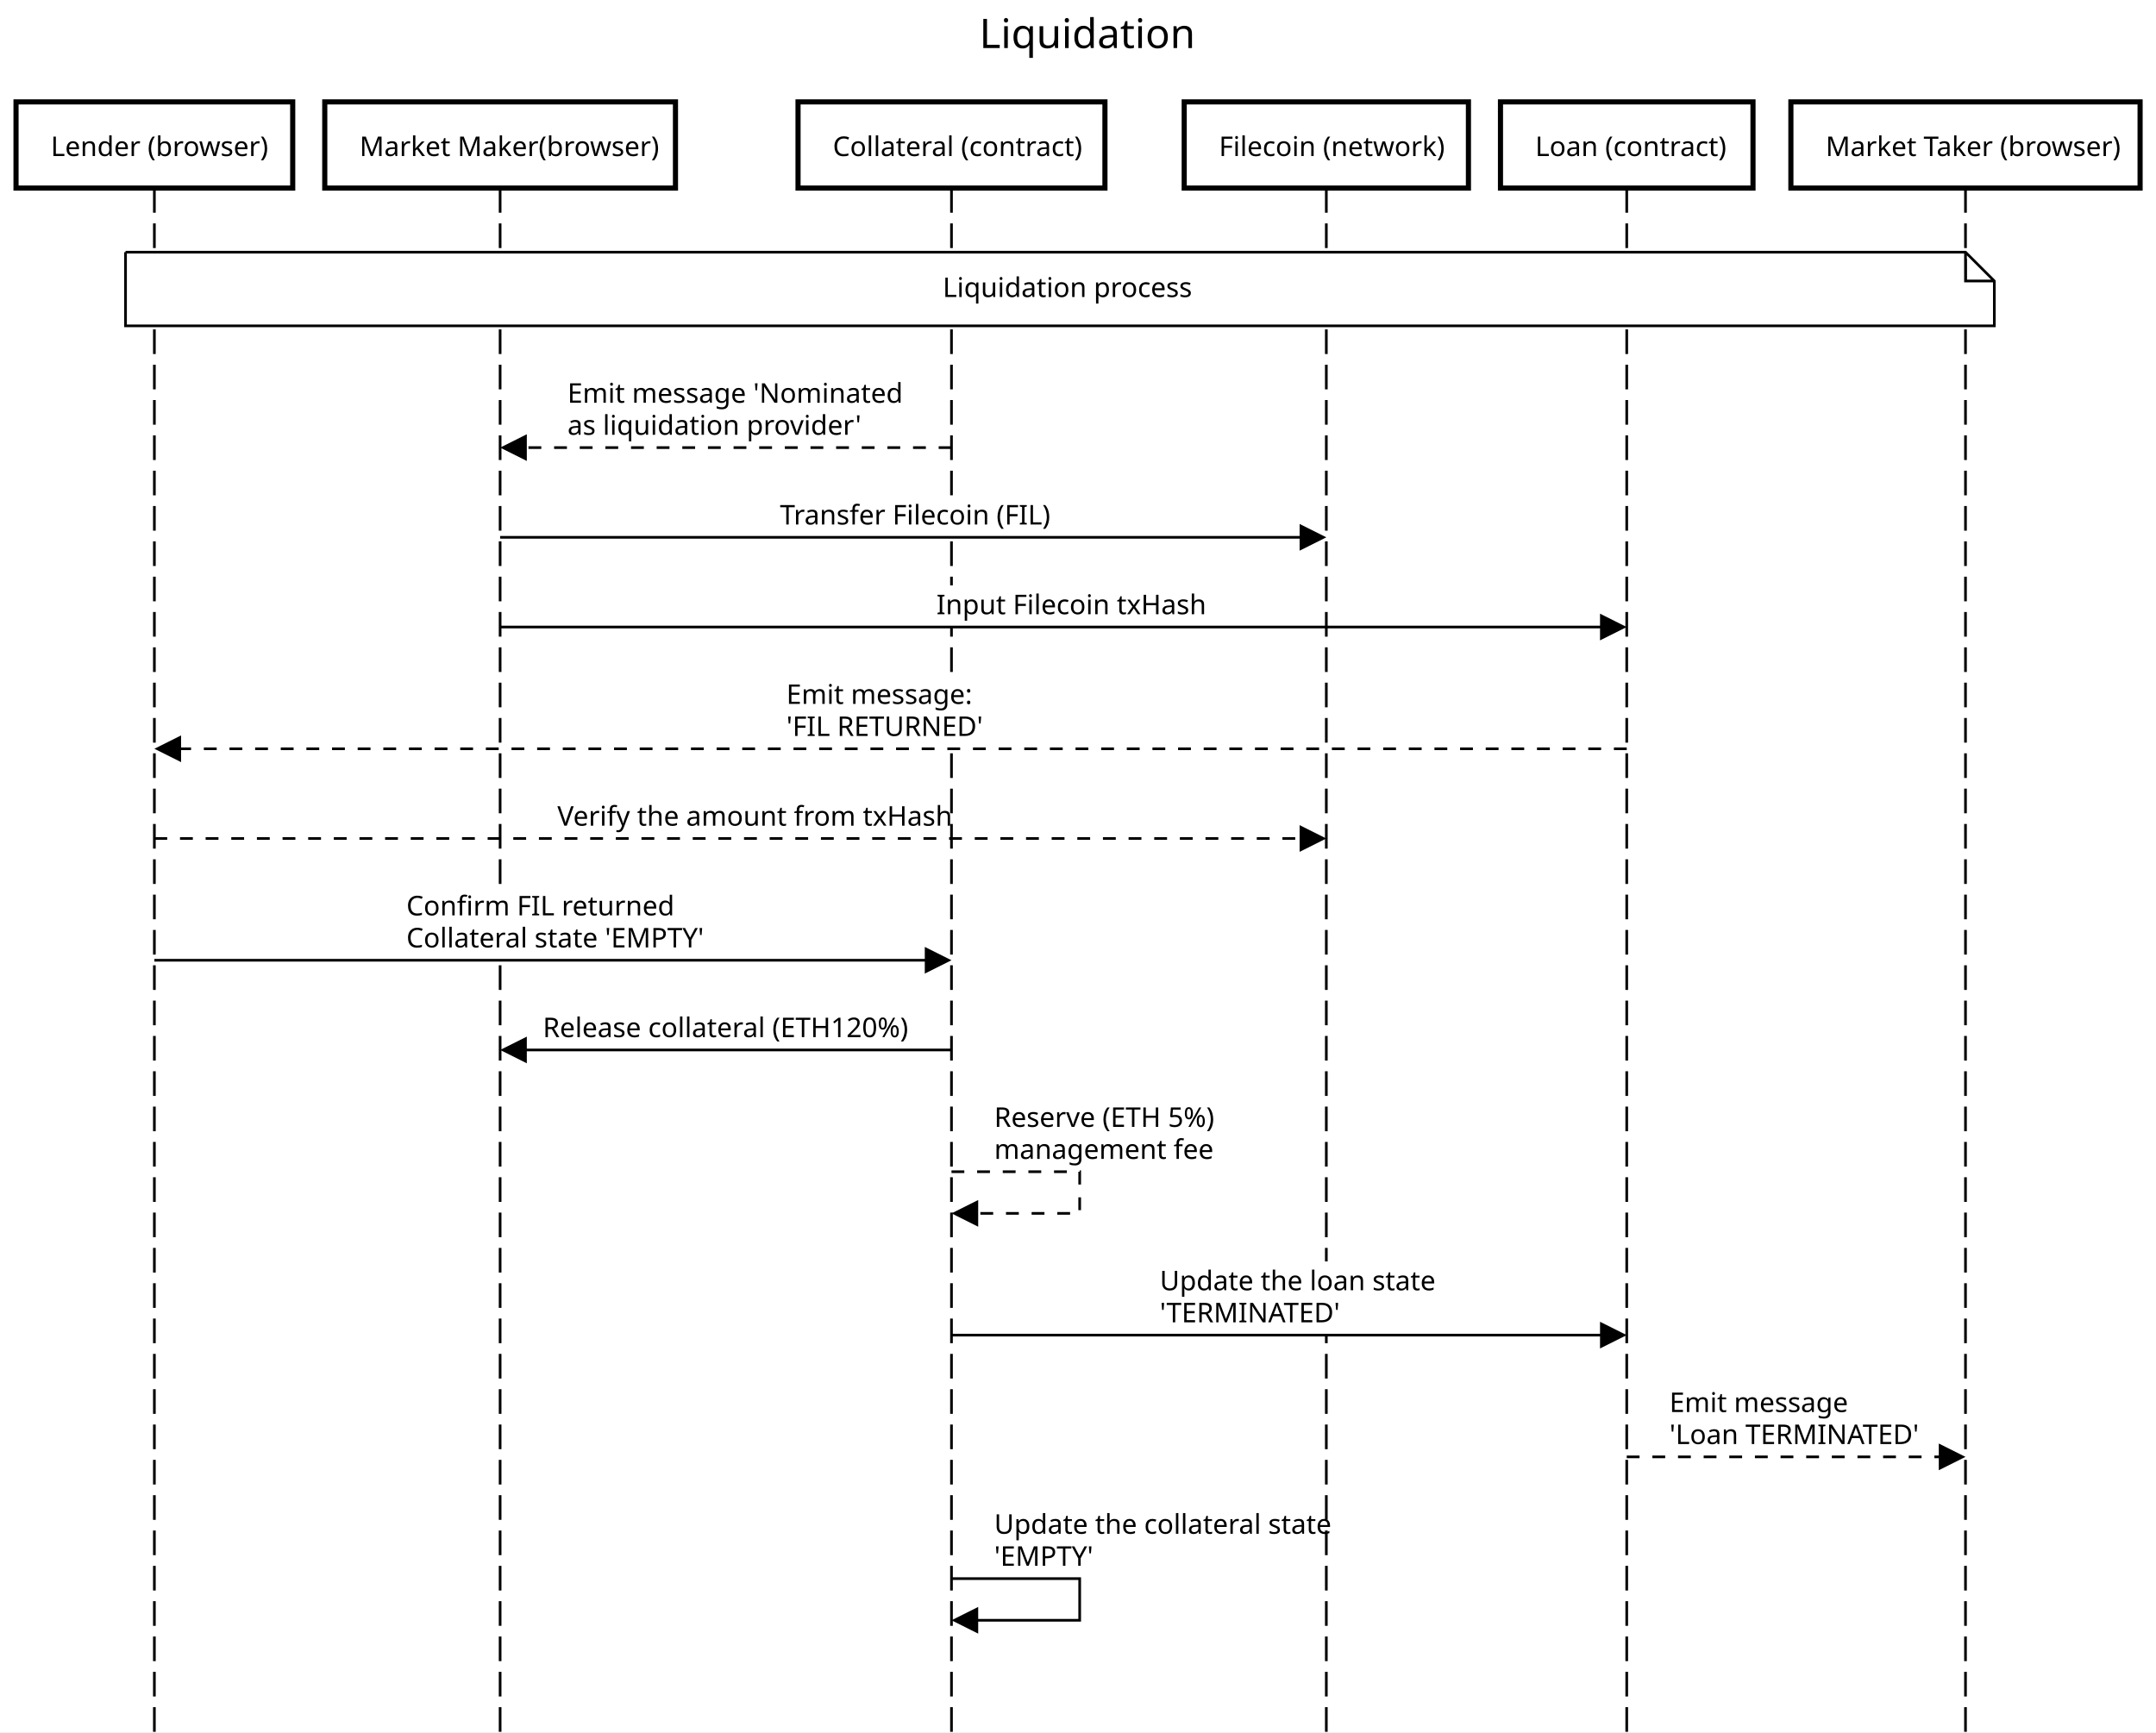
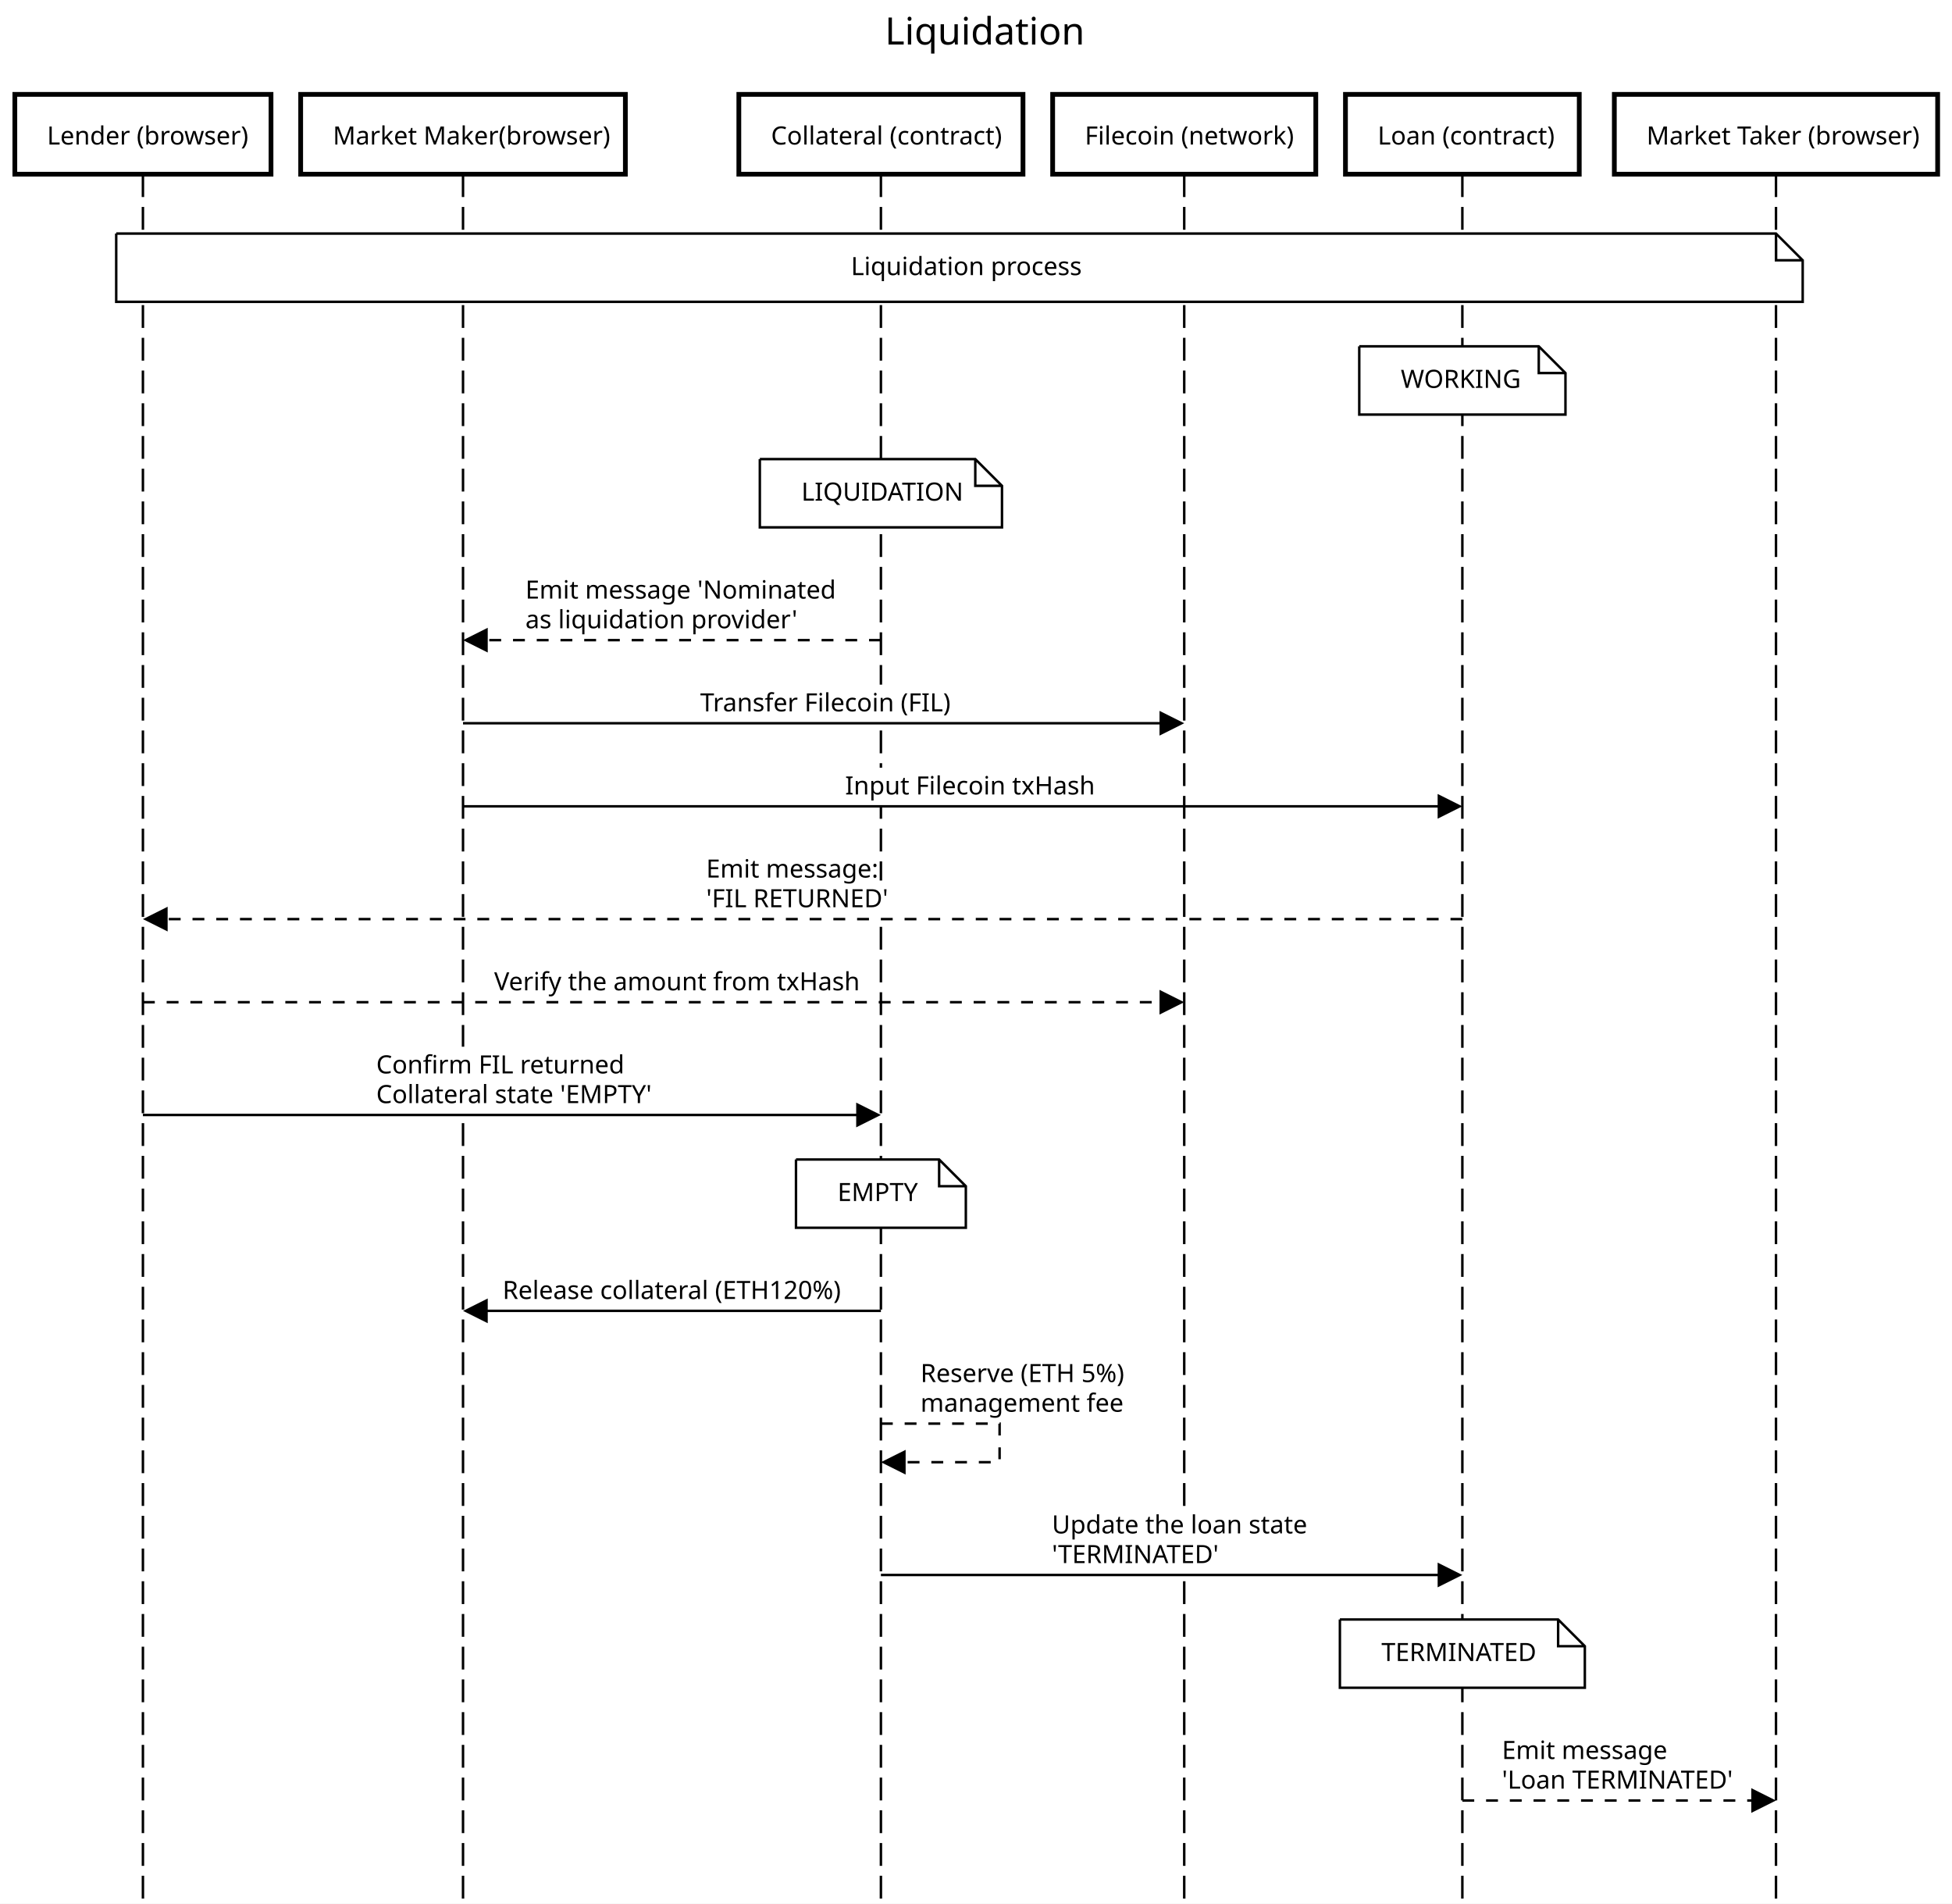
- <svg xmlns="http://www.w3.org/2000/svg" version="1.1" width="1268" height="1019">
+ <svg xmlns="http://www.w3.org/2000/svg" version="1.1" width="1240" height="1209">
  <defs />
  <g>
    <g />
    <g />
    <g />
    <g />
    <g />
    <g />
    <g />
    <g />
    <g />
    <g />
    <g />
    <g />
    <g />
    <g />
    <g />
    <g />
    <g />
    <g />
    <g />
    <g />
    <g />
    <g />
    <g />
    <g />
    <g />
-     <g>
-       <rect fill="white" stroke="none" x="0" y="0" width="1268" height="1019" />
-     </g>
-     <g>
-       <text fill="black" stroke="none" font-family="sans-serif" font-size="18pt" font-style="normal" font-weight="normal" text-decoration="normal" x="575.986" y="28.272" text-anchor="start" dominant-baseline="alphabetic" xml:space="preserve">Liquidation</text>
-     </g>
-     <g />
-     <g>
-       <path fill="none" stroke="black" paint-order="fill stroke markers" d=" M 90.789 110.64 L 90.789 1019.128" stroke-miterlimit="10" stroke-width="1.571" stroke-dasharray="14.499,6.283" />
-       <path fill="none" stroke="black" paint-order="fill stroke markers" d=" M 294.132 110.64 L 294.132 1019.128" stroke-miterlimit="10" stroke-width="1.571" stroke-dasharray="14.499,6.283" />
-       <path fill="none" stroke="black" paint-order="fill stroke markers" d=" M 559.597 110.64 L 559.597 1019.128" stroke-miterlimit="10" stroke-width="1.571" stroke-dasharray="14.499,6.283" />
-       <path fill="none" stroke="black" paint-order="fill stroke markers" d=" M 780.043 110.64 L 780.043 1019.128" stroke-miterlimit="10" stroke-width="1.571" stroke-dasharray="14.499,6.283" />
-       <path fill="none" stroke="black" paint-order="fill stroke markers" d=" M 956.725 110.64 L 956.725 1019.128" stroke-miterlimit="10" stroke-width="1.571" stroke-dasharray="14.499,6.283" />
-       <path fill="none" stroke="black" paint-order="fill stroke markers" d=" M 1155.956 110.64 L 1155.956 1019.128" stroke-miterlimit="10" stroke-width="1.571" stroke-dasharray="14.499,6.283" />
+     <g />
+     <g />
+     <g>
+       <rect fill="white" stroke="none" x="0" y="0" width="1240" height="1209" />
+     </g>
+     <g>
+       <text fill="black" stroke="none" font-family="sans-serif" font-size="18pt" font-style="normal" font-weight="normal" text-decoration="normal" x="562.102" y="28.272" text-anchor="start" dominant-baseline="alphabetic" xml:space="preserve">Liquidation</text>
+     </g>
+     <g />
+     <g>
+       <path fill="none" stroke="black" paint-order="fill stroke markers" d=" M 90.789 110.64 L 90.789 1209.496" stroke-miterlimit="10" stroke-width="1.571" stroke-dasharray="14.499,6.283" />
+       <path fill="none" stroke="black" paint-order="fill stroke markers" d=" M 294.132 110.64 L 294.132 1209.496" stroke-miterlimit="10" stroke-width="1.571" stroke-dasharray="14.499,6.283" />
+       <path fill="none" stroke="black" paint-order="fill stroke markers" d=" M 559.597 110.64 L 559.597 1209.496" stroke-miterlimit="10" stroke-width="1.571" stroke-dasharray="14.499,6.283" />
+       <path fill="none" stroke="black" paint-order="fill stroke markers" d=" M 752.276 110.64 L 752.276 1209.496" stroke-miterlimit="10" stroke-width="1.571" stroke-dasharray="14.499,6.283" />
+       <path fill="none" stroke="black" paint-order="fill stroke markers" d=" M 928.958 110.64 L 928.958 1209.496" stroke-miterlimit="10" stroke-width="1.571" stroke-dasharray="14.499,6.283" />
+       <path fill="none" stroke="black" paint-order="fill stroke markers" d=" M 1128.189 110.64 L 1128.189 1209.496" stroke-miterlimit="10" stroke-width="1.571" stroke-dasharray="14.499,6.283" />
    </g>
    <g>
      <path fill="none" stroke="none" />
      <g>
        <path fill="white" stroke="black" paint-order="fill stroke markers" d=" M 9.424 59.938 L 172.153 59.938 L 172.153 110.64 L 9.424 110.64 L 9.424 59.938 Z" stroke-miterlimit="10" stroke-width="3.016" stroke-dasharray="" />
      </g>
      <g>
        <text fill="black" stroke="none" font-family="sans-serif" font-size="12pt" font-style="normal" font-weight="normal" text-decoration="normal" x="29.875" y="91.791" text-anchor="start" dominant-baseline="alphabetic" xml:space="preserve">Lender (browser)</text>
      </g>
      <path fill="none" stroke="none" />
      <g>
        <path fill="white" stroke="black" paint-order="fill stroke markers" d=" M 191.001 59.938 L 397.262 59.938 L 397.262 110.64 L 191.001 110.64 L 191.001 59.938 Z" stroke-miterlimit="10" stroke-width="3.016" stroke-dasharray="" />
      </g>
      <g>
        <text fill="black" stroke="none" font-family="sans-serif" font-size="12pt" font-style="normal" font-weight="normal" text-decoration="normal" x="211.452" y="91.791" text-anchor="start" dominant-baseline="alphabetic" xml:space="preserve">Market Maker(browser)</text>
      </g>
      <path fill="none" stroke="none" />
      <g>
        <path fill="white" stroke="black" paint-order="fill stroke markers" d=" M 469.346 59.938 L 649.848 59.938 L 649.848 110.64 L 469.346 110.64 L 469.346 59.938 Z" stroke-miterlimit="10" stroke-width="3.016" stroke-dasharray="" />
      </g>
      <g>
        <text fill="black" stroke="none" font-family="sans-serif" font-size="12pt" font-style="normal" font-weight="normal" text-decoration="normal" x="489.796" y="91.791" text-anchor="start" dominant-baseline="alphabetic" xml:space="preserve">Collateral (contract)</text>
      </g>
      <path fill="none" stroke="none" />
      <g>
-         <path fill="white" stroke="black" paint-order="fill stroke markers" d=" M 696.463 59.938 L 863.622 59.938 L 863.622 110.64 L 696.463 110.64 L 696.463 59.938 Z" stroke-miterlimit="10" stroke-width="3.016" stroke-dasharray="" />
-       </g>
-       <g>
-         <text fill="black" stroke="none" font-family="sans-serif" font-size="12pt" font-style="normal" font-weight="normal" text-decoration="normal" x="716.914" y="91.791" text-anchor="start" dominant-baseline="alphabetic" xml:space="preserve">Filecoin (network)</text>
-       </g>
-       <path fill="none" stroke="none" />
-       <g>
-         <path fill="white" stroke="black" paint-order="fill stroke markers" d=" M 882.47 59.938 L 1030.981 59.938 L 1030.981 110.64 L 882.47 110.64 L 882.47 59.938 Z" stroke-miterlimit="10" stroke-width="3.016" stroke-dasharray="" />
-       </g>
-       <g>
-         <text fill="black" stroke="none" font-family="sans-serif" font-size="12pt" font-style="normal" font-weight="normal" text-decoration="normal" x="902.921" y="91.791" text-anchor="start" dominant-baseline="alphabetic" xml:space="preserve">Loan (contract)</text>
-       </g>
-       <path fill="none" stroke="none" />
-       <g>
-         <path fill="white" stroke="black" paint-order="fill stroke markers" d=" M 1053.268 59.938 L 1258.645 59.938 L 1258.645 110.64 L 1053.268 110.64 L 1053.268 59.938 Z" stroke-miterlimit="10" stroke-width="3.016" stroke-dasharray="" />
-       </g>
-       <g>
-         <text fill="black" stroke="none" font-family="sans-serif" font-size="12pt" font-style="normal" font-weight="normal" text-decoration="normal" x="1073.718" y="91.791" text-anchor="start" dominant-baseline="alphabetic" xml:space="preserve">Market Taker (browser)</text>
-       </g>
-     </g>
-     <g>
-       <path fill="white" stroke="black" paint-order="fill stroke markers" d=" M 73.825 148.336 L 1155.956 148.336 L 1172.92 165.3 L 1172.92 191.687 L 73.825 191.687 L 73.825 148.336 M 1155.956 148.336 L 1155.956 165.3 L 1172.92 165.3" stroke-miterlimit="10" stroke-width="1.571" stroke-dasharray="" />
-       <g>
-         <text fill="black" stroke="none" font-family="sans-serif" font-size="12pt" font-style="normal" font-weight="normal" text-decoration="normal" x="554.439" y="174.724" text-anchor="start" dominant-baseline="alphabetic" xml:space="preserve">Liquidation process</text>
-       </g>
-       <g>
-         <g>
-           <rect fill="white" stroke="none" x="330.916" y="219.96" width="191.897" height="24.503" />
-         </g>
-         <g>
-           <rect fill="white" stroke="none" x="330.916" y="238.808" width="164.358" height="24.503" />
-         </g>
-         <text fill="black" stroke="none" font-family="sans-serif" font-size="12pt" font-style="normal" font-weight="normal" text-decoration="normal" x="333.743" y="236.923" text-anchor="start" dominant-baseline="alphabetic" xml:space="preserve">Emit message 'Nominated</text>
-         <text fill="black" stroke="none" font-family="sans-serif" font-size="12pt" font-style="normal" font-weight="normal" text-decoration="normal" x="333.743" y="255.772" text-anchor="start" dominant-baseline="alphabetic" xml:space="preserve">as liquidation provider'</text>
-       </g>
-       <g>
-         <path fill="none" stroke="black" paint-order="fill stroke markers" d=" M 559.597 263.311 L 297.273 263.311" stroke-miterlimit="10" stroke-width="1.571" stroke-dasharray="7.539" />
-         <g transform="translate(294.1315,263.3109) translate(-294.1315,-263.3109)">
-           <path fill="black" stroke="none" paint-order="stroke fill markers" d=" M 309.838 255.457 L 294.132 263.311 L 309.838 271.164 Z" />
-         </g>
-       </g>
-       <g>
-         <g>
-           <rect fill="white" stroke="none" x="455.869" y="291.583" width="162.436" height="24.503" />
-         </g>
-         <text fill="black" stroke="none" font-family="sans-serif" font-size="12pt" font-style="normal" font-weight="normal" text-decoration="normal" x="458.696" y="308.547" text-anchor="start" dominant-baseline="alphabetic" xml:space="preserve">Transfer Filecoin (FIL)</text>
-       </g>
-       <g>
-         <path fill="none" stroke="black" paint-order="fill stroke markers" d=" M 294.132 316.086 L 776.901 316.086" stroke-miterlimit="10" stroke-width="1.571" stroke-dasharray="" />
-         <g transform="translate(780.0427,316.0862) translate(-780.0427,-316.0862)">
-           <path fill="black" stroke="none" paint-order="stroke fill markers" d=" M 764.336 308.233 L 780.043 316.086 L 764.336 323.94 Z" />
-         </g>
-       </g>
-       <g>
-         <g>
-           <rect fill="white" stroke="none" x="547.898" y="344.359" width="155.061" height="24.503" />
-         </g>
-         <text fill="black" stroke="none" font-family="sans-serif" font-size="12pt" font-style="normal" font-weight="normal" text-decoration="normal" x="550.725" y="361.322" text-anchor="start" dominant-baseline="alphabetic" xml:space="preserve">Input Filecoin txHash</text>
-       </g>
-       <g>
-         <path fill="none" stroke="black" paint-order="fill stroke markers" d=" M 294.132 368.861 L 953.584 368.861" stroke-miterlimit="10" stroke-width="1.571" stroke-dasharray="" />
-         <g transform="translate(956.7254,368.8615) translate(-956.7254,-368.8615)">
-           <path fill="black" stroke="none" paint-order="stroke fill markers" d=" M 941.019 361.008 L 956.725 368.861 L 941.019 376.715 Z" />
-         </g>
-       </g>
-       <g>
-         <g>
-           <rect fill="white" stroke="none" x="459.649" y="397.134" width="111.467" height="24.503" />
-         </g>
-         <g>
-           <rect fill="white" stroke="none" x="459.649" y="415.982" width="128.217" height="24.503" />
-         </g>
-         <text fill="black" stroke="none" font-family="sans-serif" font-size="12pt" font-style="normal" font-weight="normal" text-decoration="normal" x="462.476" y="414.097" text-anchor="start" dominant-baseline="alphabetic" xml:space="preserve">Emit message:</text>
-         <text fill="black" stroke="none" font-family="sans-serif" font-size="12pt" font-style="normal" font-weight="normal" text-decoration="normal" x="462.476" y="432.946" text-anchor="start" dominant-baseline="alphabetic" xml:space="preserve">'FIL RETURNED'</text>
-       </g>
-       <g>
-         <path fill="none" stroke="black" paint-order="fill stroke markers" d=" M 956.725 440.485 L 93.93 440.485" stroke-miterlimit="10" stroke-width="1.571" stroke-dasharray="7.539" />
-         <g transform="translate(90.78864,440.485) translate(-90.78864,-440.485)">
-           <path fill="black" stroke="none" paint-order="stroke fill markers" d=" M 106.496 432.632 L 90.789 440.485 L 106.496 448.339 Z" />
-         </g>
-       </g>
-       <g>
-         <g>
-           <rect fill="white" stroke="none" x="324.983" y="468.758" width="220.865" height="24.503" />
-         </g>
-         <text fill="black" stroke="none" font-family="sans-serif" font-size="12pt" font-style="normal" font-weight="normal" text-decoration="normal" x="327.81" y="485.721" text-anchor="start" dominant-baseline="alphabetic" xml:space="preserve">Verify the amount from txHash</text>
-       </g>
-       <g>
-         <path fill="none" stroke="black" paint-order="fill stroke markers" d=" M 90.789 493.26 L 776.901 493.26" stroke-miterlimit="10" stroke-width="1.571" stroke-dasharray="7.539" />
-         <g transform="translate(780.0427,493.2603) translate(-780.0427,-493.2603)">
-           <path fill="black" stroke="none" paint-order="stroke fill markers" d=" M 764.336 485.407 L 780.043 493.26 L 764.336 501.114 Z" />
-         </g>
-       </g>
-       <g>
-         <g>
-           <rect fill="white" stroke="none" x="236.17" y="521.533" width="153.264" height="24.503" />
-         </g>
-         <g>
-           <rect fill="white" stroke="none" x="236.17" y="540.381" width="178.045" height="24.503" />
-         </g>
-         <text fill="black" stroke="none" font-family="sans-serif" font-size="12pt" font-style="normal" font-weight="normal" text-decoration="normal" x="238.997" y="538.496" text-anchor="start" dominant-baseline="alphabetic" xml:space="preserve">Confirm FIL returned</text>
-         <text fill="black" stroke="none" font-family="sans-serif" font-size="12pt" font-style="normal" font-weight="normal" text-decoration="normal" x="238.997" y="557.345" text-anchor="start" dominant-baseline="alphabetic" xml:space="preserve">Collateral state 'EMPTY'</text>
-       </g>
-       <g>
-         <path fill="none" stroke="black" paint-order="fill stroke markers" d=" M 90.789 564.884 L 556.455 564.884" stroke-miterlimit="10" stroke-width="1.571" stroke-dasharray="" />
-         <g transform="translate(559.5968,564.8839) translate(-559.5968,-564.8839)">
-           <path fill="black" stroke="none" paint-order="stroke fill markers" d=" M 543.89 557.03 L 559.597 564.884 L 543.89 572.737 Z" />
-         </g>
-       </g>
-       <g>
-         <g>
-           <rect fill="white" stroke="none" x="316.435" y="593.156" width="220.858" height="24.503" />
-         </g>
-         <text fill="black" stroke="none" font-family="sans-serif" font-size="12pt" font-style="normal" font-weight="normal" text-decoration="normal" x="319.263" y="610.12" text-anchor="start" dominant-baseline="alphabetic" xml:space="preserve">Release collateral (ETH120%)</text>
-       </g>
-       <g>
-         <path fill="none" stroke="black" paint-order="fill stroke markers" d=" M 559.597 617.659 L 297.273 617.659" stroke-miterlimit="10" stroke-width="1.571" stroke-dasharray="" />
-         <g transform="translate(294.1315,617.6592) translate(-294.1315,-617.6592)">
-           <path fill="black" stroke="none" paint-order="stroke fill markers" d=" M 309.838 609.806 L 294.132 617.659 L 309.838 625.513 Z" />
-         </g>
-       </g>
-       <g>
-         <g>
-           <rect fill="white" stroke="none" x="581.901" y="645.932" width="139.904" height="24.503" />
-         </g>
-         <g>
-           <rect fill="white" stroke="none" x="581.901" y="664.78" width="125.733" height="24.503" />
-         </g>
-         <text fill="black" stroke="none" font-family="sans-serif" font-size="12pt" font-style="normal" font-weight="normal" text-decoration="normal" x="584.728" y="662.895" text-anchor="start" dominant-baseline="alphabetic" xml:space="preserve">Reserve (ETH 5%)</text>
-         <text fill="black" stroke="none" font-family="sans-serif" font-size="12pt" font-style="normal" font-weight="normal" text-decoration="normal" x="584.728" y="681.743" text-anchor="start" dominant-baseline="alphabetic" xml:space="preserve">management fee</text>
-       </g>
-       <g>
-         <path fill="none" stroke="black" paint-order="fill stroke markers" d=" M 559.597 689.283 L 634.99 689.283 L 634.99 713.786 L 562.738 713.786" stroke-miterlimit="10" stroke-width="1.571" stroke-dasharray="7.539" />
-         <g transform="translate(559.5968,713.7856) translate(-559.5968,-713.7856)">
-           <path fill="black" stroke="none" paint-order="stroke fill markers" d=" M 575.304 705.932 L 559.597 713.786 L 575.304 721.639 Z" />
-         </g>
-       </g>
-       <g>
-         <g>
-           <rect fill="white" stroke="none" x="679.279" y="742.058" width="157.764" height="24.503" />
-         </g>
-         <g>
-           <rect fill="white" stroke="none" x="679.279" y="760.906" width="114.584" height="24.503" />
-         </g>
-         <text fill="black" stroke="none" font-family="sans-serif" font-size="12pt" font-style="normal" font-weight="normal" text-decoration="normal" x="682.106" y="759.022" text-anchor="start" dominant-baseline="alphabetic" xml:space="preserve">Update the loan state</text>
-         <text fill="black" stroke="none" font-family="sans-serif" font-size="12pt" font-style="normal" font-weight="normal" text-decoration="normal" x="682.106" y="777.87" text-anchor="start" dominant-baseline="alphabetic" xml:space="preserve">'TERMINATED'</text>
-       </g>
-       <g>
-         <path fill="none" stroke="black" paint-order="fill stroke markers" d=" M 559.597 785.409 L 953.584 785.409" stroke-miterlimit="10" stroke-width="1.571" stroke-dasharray="" />
-         <g transform="translate(956.7254,785.4091) translate(-956.7254,-785.4091)">
-           <path fill="black" stroke="none" paint-order="stroke fill markers" d=" M 941.019 777.556 L 956.725 785.409 L 941.019 793.263 Z" />
-         </g>
-       </g>
-       <g>
-         <g>
-           <rect fill="white" stroke="none" x="979.029" y="813.682" width="107.022" height="24.503" />
-         </g>
-         <g>
-           <rect fill="white" stroke="none" x="979.029" y="832.53" width="154.623" height="24.503" />
-         </g>
-         <text fill="black" stroke="none" font-family="sans-serif" font-size="12pt" font-style="normal" font-weight="normal" text-decoration="normal" x="981.857" y="830.645" text-anchor="start" dominant-baseline="alphabetic" xml:space="preserve">Emit message</text>
-         <text fill="black" stroke="none" font-family="sans-serif" font-size="12pt" font-style="normal" font-weight="normal" text-decoration="normal" x="981.857" y="849.493" text-anchor="start" dominant-baseline="alphabetic" xml:space="preserve">'Loan TERMINATED'</text>
-       </g>
-       <g>
-         <path fill="none" stroke="black" paint-order="fill stroke markers" d=" M 956.725 857.033 L 1152.815 857.033" stroke-miterlimit="10" stroke-width="1.571" stroke-dasharray="7.539" />
-         <g transform="translate(1155.956,857.0327) translate(-1155.956,-857.0327)">
-           <path fill="black" stroke="none" paint-order="stroke fill markers" d=" M 1140.249 849.179 L 1155.956 857.033 L 1140.249 864.886 Z" />
-         </g>
-       </g>
-       <g>
-         <g>
-           <rect fill="white" stroke="none" x="581.901" y="885.305" width="191.545" height="24.503" />
-         </g>
-         <g>
-           <rect fill="white" stroke="none" x="581.901" y="904.154" width="66.881" height="24.503" />
-         </g>
-         <text fill="black" stroke="none" font-family="sans-serif" font-size="12pt" font-style="normal" font-weight="normal" text-decoration="normal" x="584.728" y="902.269" text-anchor="start" dominant-baseline="alphabetic" xml:space="preserve">Update the collateral state</text>
-         <text fill="black" stroke="none" font-family="sans-serif" font-size="12pt" font-style="normal" font-weight="normal" text-decoration="normal" x="584.728" y="921.117" text-anchor="start" dominant-baseline="alphabetic" xml:space="preserve">'EMPTY'</text>
-       </g>
-       <g>
-         <path fill="none" stroke="black" paint-order="fill stroke markers" d=" M 559.597 928.656 L 634.99 928.656 L 634.99 953.159 L 562.738 953.159" stroke-miterlimit="10" stroke-width="1.571" stroke-dasharray="" />
-         <g transform="translate(559.5968,953.1591) translate(-559.5968,-953.1591)">
-           <path fill="black" stroke="none" paint-order="stroke fill markers" d=" M 575.304 945.306 L 559.597 953.159 L 575.304 961.013 Z" />
+         <path fill="white" stroke="black" paint-order="fill stroke markers" d=" M 668.696 59.938 L 835.855 59.938 L 835.855 110.64 L 668.696 110.64 L 668.696 59.938 Z" stroke-miterlimit="10" stroke-width="3.016" stroke-dasharray="" />
+       </g>
+       <g>
+         <text fill="black" stroke="none" font-family="sans-serif" font-size="12pt" font-style="normal" font-weight="normal" text-decoration="normal" x="689.147" y="91.791" text-anchor="start" dominant-baseline="alphabetic" xml:space="preserve">Filecoin (network)</text>
+       </g>
+       <path fill="none" stroke="none" />
+       <g>
+         <path fill="white" stroke="black" paint-order="fill stroke markers" d=" M 854.703 59.938 L 1003.214 59.938 L 1003.214 110.64 L 854.703 110.64 L 854.703 59.938 Z" stroke-miterlimit="10" stroke-width="3.016" stroke-dasharray="" />
+       </g>
+       <g>
+         <text fill="black" stroke="none" font-family="sans-serif" font-size="12pt" font-style="normal" font-weight="normal" text-decoration="normal" x="875.154" y="91.791" text-anchor="start" dominant-baseline="alphabetic" xml:space="preserve">Loan (contract)</text>
+       </g>
+       <path fill="none" stroke="none" />
+       <g>
+         <path fill="white" stroke="black" paint-order="fill stroke markers" d=" M 1025.501 59.938 L 1230.878 59.938 L 1230.878 110.64 L 1025.501 110.64 L 1025.501 59.938 Z" stroke-miterlimit="10" stroke-width="3.016" stroke-dasharray="" />
+       </g>
+       <g>
+         <text fill="black" stroke="none" font-family="sans-serif" font-size="12pt" font-style="normal" font-weight="normal" text-decoration="normal" x="1045.951" y="91.791" text-anchor="start" dominant-baseline="alphabetic" xml:space="preserve">Market Taker (browser)</text>
+       </g>
+     </g>
+     <g>
+       <path fill="white" stroke="black" paint-order="fill stroke markers" d=" M 73.825 148.336 L 1128.189 148.336 L 1145.153 165.3 L 1145.153 191.687 L 73.825 191.687 L 73.825 148.336 M 1128.189 148.336 L 1128.189 165.3 L 1145.153 165.3" stroke-miterlimit="10" stroke-width="1.571" stroke-dasharray="" />
+       <g>
+         <text fill="black" stroke="none" font-family="sans-serif" font-size="12pt" font-style="normal" font-weight="normal" text-decoration="normal" x="540.555" y="174.724" text-anchor="start" dominant-baseline="alphabetic" xml:space="preserve">Liquidation process</text>
+       </g>
+       <path fill="white" stroke="black" paint-order="fill stroke markers" d=" M 863.461 219.96 L 977.492 219.96 L 994.455 236.923 L 994.455 263.311 L 863.461 263.311 L 863.461 219.96 M 977.492 219.96 L 977.492 236.923 L 994.455 236.923" stroke-miterlimit="10" stroke-width="1.571" stroke-dasharray="" />
+       <g>
+         <text fill="black" stroke="none" font-family="sans-serif" font-size="12pt" font-style="normal" font-weight="normal" text-decoration="normal" x="889.849" y="246.347" text-anchor="start" dominant-baseline="alphabetic" xml:space="preserve">WORKING</text>
+       </g>
+       <path fill="white" stroke="black" paint-order="fill stroke markers" d=" M 482.682 291.583 L 619.548 291.583 L 636.512 308.547 L 636.512 334.934 L 482.682 334.934 L 482.682 291.583 M 619.548 291.583 L 619.548 308.547 L 636.512 308.547" stroke-miterlimit="10" stroke-width="1.571" stroke-dasharray="" />
+       <g>
+         <text fill="black" stroke="none" font-family="sans-serif" font-size="12pt" font-style="normal" font-weight="normal" text-decoration="normal" x="509.069" y="317.971" text-anchor="start" dominant-baseline="alphabetic" xml:space="preserve">LIQUIDATION</text>
+       </g>
+       <g>
+         <g>
+           <rect fill="white" stroke="none" x="330.916" y="363.207" width="191.897" height="24.503" />
+         </g>
+         <g>
+           <rect fill="white" stroke="none" x="330.916" y="382.055" width="164.358" height="24.503" />
+         </g>
+         <text fill="black" stroke="none" font-family="sans-serif" font-size="12pt" font-style="normal" font-weight="normal" text-decoration="normal" x="333.743" y="380.17" text-anchor="start" dominant-baseline="alphabetic" xml:space="preserve">Emit message 'Nominated</text>
+         <text fill="black" stroke="none" font-family="sans-serif" font-size="12pt" font-style="normal" font-weight="normal" text-decoration="normal" x="333.743" y="399.019" text-anchor="start" dominant-baseline="alphabetic" xml:space="preserve">as liquidation provider'</text>
+       </g>
+       <g>
+         <path fill="none" stroke="black" paint-order="fill stroke markers" d=" M 559.597 406.558 L 297.273 406.558" stroke-miterlimit="10" stroke-width="1.571" stroke-dasharray="7.539" />
+         <g transform="translate(294.1315,406.5581) translate(-294.1315,-406.5581)">
+           <path fill="black" stroke="none" paint-order="stroke fill markers" d=" M 309.838 398.705 L 294.132 406.558 L 309.838 414.412 Z" />
+         </g>
+       </g>
+       <g>
+         <g>
+           <rect fill="white" stroke="none" x="441.986" y="434.831" width="162.436" height="24.503" />
+         </g>
+         <text fill="black" stroke="none" font-family="sans-serif" font-size="12pt" font-style="normal" font-weight="normal" text-decoration="normal" x="444.813" y="451.794" text-anchor="start" dominant-baseline="alphabetic" xml:space="preserve">Transfer Filecoin (FIL)</text>
+       </g>
+       <g>
+         <path fill="none" stroke="black" paint-order="fill stroke markers" d=" M 294.132 459.333 L 749.134 459.333" stroke-miterlimit="10" stroke-width="1.571" stroke-dasharray="" />
+         <g transform="translate(752.2757,459.3334) translate(-752.2757,-459.3334)">
+           <path fill="black" stroke="none" paint-order="stroke fill markers" d=" M 736.569 451.48 L 752.276 459.333 L 736.569 467.187 Z" />
+         </g>
+       </g>
+       <g>
+         <g>
+           <rect fill="white" stroke="none" x="534.015" y="487.606" width="155.061" height="24.503" />
+         </g>
+         <text fill="black" stroke="none" font-family="sans-serif" font-size="12pt" font-style="normal" font-weight="normal" text-decoration="normal" x="536.842" y="504.569" text-anchor="start" dominant-baseline="alphabetic" xml:space="preserve">Input Filecoin txHash</text>
+       </g>
+       <g>
+         <path fill="none" stroke="black" paint-order="fill stroke markers" d=" M 294.132 512.109 L 925.817 512.109" stroke-miterlimit="10" stroke-width="1.571" stroke-dasharray="" />
+         <g transform="translate(928.9584,512.1086) translate(-928.9584,-512.1086)">
+           <path fill="black" stroke="none" paint-order="stroke fill markers" d=" M 913.251 504.255 L 928.958 512.109 L 913.251 519.962 Z" />
+         </g>
+       </g>
+       <g>
+         <g>
+           <rect fill="white" stroke="none" x="445.765" y="540.381" width="111.467" height="24.503" />
+         </g>
+         <g>
+           <rect fill="white" stroke="none" x="445.765" y="559.229" width="128.217" height="24.503" />
+         </g>
+         <text fill="black" stroke="none" font-family="sans-serif" font-size="12pt" font-style="normal" font-weight="normal" text-decoration="normal" x="448.592" y="557.345" text-anchor="start" dominant-baseline="alphabetic" xml:space="preserve">Emit message:</text>
+         <text fill="black" stroke="none" font-family="sans-serif" font-size="12pt" font-style="normal" font-weight="normal" text-decoration="normal" x="448.592" y="576.193" text-anchor="start" dominant-baseline="alphabetic" xml:space="preserve">'FIL RETURNED'</text>
+       </g>
+       <g>
+         <path fill="none" stroke="black" paint-order="fill stroke markers" d=" M 928.958 583.732 L 93.93 583.732" stroke-miterlimit="10" stroke-width="1.571" stroke-dasharray="7.539" />
+         <g transform="translate(90.78864,583.7322) translate(-90.78864,-583.7322)">
+           <path fill="black" stroke="none" paint-order="stroke fill markers" d=" M 106.496 575.879 L 90.789 583.732 L 106.496 591.586 Z" />
+         </g>
+       </g>
+       <g>
+         <g>
+           <rect fill="white" stroke="none" x="311.099" y="612.005" width="220.865" height="24.503" />
+         </g>
+         <text fill="black" stroke="none" font-family="sans-serif" font-size="12pt" font-style="normal" font-weight="normal" text-decoration="normal" x="313.927" y="628.968" text-anchor="start" dominant-baseline="alphabetic" xml:space="preserve">Verify the amount from txHash</text>
+       </g>
+       <g>
+         <path fill="none" stroke="black" paint-order="fill stroke markers" d=" M 90.789 636.507 L 749.134 636.507" stroke-miterlimit="10" stroke-width="1.571" stroke-dasharray="7.539" />
+         <g transform="translate(752.2757,636.5075) translate(-752.2757,-636.5075)">
+           <path fill="black" stroke="none" paint-order="stroke fill markers" d=" M 736.569 628.654 L 752.276 636.507 L 736.569 644.361 Z" />
+         </g>
+       </g>
+       <g>
+         <g>
+           <rect fill="white" stroke="none" x="236.17" y="664.78" width="153.264" height="24.503" />
+         </g>
+         <g>
+           <rect fill="white" stroke="none" x="236.17" y="683.628" width="178.045" height="24.503" />
+         </g>
+         <text fill="black" stroke="none" font-family="sans-serif" font-size="12pt" font-style="normal" font-weight="normal" text-decoration="normal" x="238.997" y="681.743" text-anchor="start" dominant-baseline="alphabetic" xml:space="preserve">Confirm FIL returned</text>
+         <text fill="black" stroke="none" font-family="sans-serif" font-size="12pt" font-style="normal" font-weight="normal" text-decoration="normal" x="238.997" y="700.592" text-anchor="start" dominant-baseline="alphabetic" xml:space="preserve">Collateral state 'EMPTY'</text>
+       </g>
+       <g>
+         <path fill="none" stroke="black" paint-order="fill stroke markers" d=" M 90.789 708.131 L 556.455 708.131" stroke-miterlimit="10" stroke-width="1.571" stroke-dasharray="" />
+         <g transform="translate(559.5968,708.1311) translate(-559.5968,-708.1311)">
+           <path fill="black" stroke="none" paint-order="stroke fill markers" d=" M 543.89 700.278 L 559.597 708.131 L 543.89 715.985 Z" />
+         </g>
+       </g>
+       <path fill="white" stroke="black" paint-order="fill stroke markers" d=" M 505.651 736.404 L 596.58 736.404 L 613.543 753.367 L 613.543 779.755 L 505.651 779.755 L 505.651 736.404 M 596.58 736.404 L 596.58 753.367 L 613.543 753.367" stroke-miterlimit="10" stroke-width="1.571" stroke-dasharray="" />
+       <g>
+         <text fill="black" stroke="none" font-family="sans-serif" font-size="12pt" font-style="normal" font-weight="normal" text-decoration="normal" x="532.038" y="762.791" text-anchor="start" dominant-baseline="alphabetic" xml:space="preserve">EMPTY</text>
+       </g>
+       <g>
+         <g>
+           <rect fill="white" stroke="none" x="316.435" y="808.027" width="220.858" height="24.503" />
+         </g>
+         <text fill="black" stroke="none" font-family="sans-serif" font-size="12pt" font-style="normal" font-weight="normal" text-decoration="normal" x="319.263" y="824.991" text-anchor="start" dominant-baseline="alphabetic" xml:space="preserve">Release collateral (ETH120%)</text>
+       </g>
+       <g>
+         <path fill="none" stroke="black" paint-order="fill stroke markers" d=" M 559.597 832.53 L 297.273 832.53" stroke-miterlimit="10" stroke-width="1.571" stroke-dasharray="" />
+         <g transform="translate(294.1315,832.5299) translate(-294.1315,-832.5299)">
+           <path fill="black" stroke="none" paint-order="stroke fill markers" d=" M 309.838 824.676 L 294.132 832.53 L 309.838 840.383 Z" />
+         </g>
+       </g>
+       <g>
+         <g>
+           <rect fill="white" stroke="none" x="581.901" y="860.802" width="139.904" height="24.503" />
+         </g>
+         <g>
+           <rect fill="white" stroke="none" x="581.901" y="879.651" width="125.733" height="24.503" />
+         </g>
+         <text fill="black" stroke="none" font-family="sans-serif" font-size="12pt" font-style="normal" font-weight="normal" text-decoration="normal" x="584.728" y="877.766" text-anchor="start" dominant-baseline="alphabetic" xml:space="preserve">Reserve (ETH 5%)</text>
+         <text fill="black" stroke="none" font-family="sans-serif" font-size="12pt" font-style="normal" font-weight="normal" text-decoration="normal" x="584.728" y="896.614" text-anchor="start" dominant-baseline="alphabetic" xml:space="preserve">management fee</text>
+       </g>
+       <g>
+         <path fill="none" stroke="black" paint-order="fill stroke markers" d=" M 559.597 904.154 L 634.99 904.154 L 634.99 928.656 L 562.738 928.656" stroke-miterlimit="10" stroke-width="1.571" stroke-dasharray="7.539" />
+         <g transform="translate(559.5968,928.6563) translate(-559.5968,-928.6563)">
+           <path fill="black" stroke="none" paint-order="stroke fill markers" d=" M 575.304 920.803 L 559.597 928.656 L 575.304 936.51 Z" />
+         </g>
+       </g>
+       <g>
+         <g>
+           <rect fill="white" stroke="none" x="665.396" y="956.929" width="157.764" height="24.503" />
+         </g>
+         <g>
+           <rect fill="white" stroke="none" x="665.396" y="975.777" width="114.584" height="24.503" />
+         </g>
+         <text fill="black" stroke="none" font-family="sans-serif" font-size="12pt" font-style="normal" font-weight="normal" text-decoration="normal" x="668.223" y="973.892" text-anchor="start" dominant-baseline="alphabetic" xml:space="preserve">Update the loan state</text>
+         <text fill="black" stroke="none" font-family="sans-serif" font-size="12pt" font-style="normal" font-weight="normal" text-decoration="normal" x="668.223" y="992.741" text-anchor="start" dominant-baseline="alphabetic" xml:space="preserve">'TERMINATED'</text>
+       </g>
+       <g>
+         <path fill="none" stroke="black" paint-order="fill stroke markers" d=" M 559.597 1000.28 L 925.817 1000.28" stroke-miterlimit="10" stroke-width="1.571" stroke-dasharray="" />
+         <g transform="translate(928.9584,1000.28) translate(-928.9584,-1000.28)">
+           <path fill="black" stroke="none" paint-order="stroke fill markers" d=" M 913.251 992.426 L 928.958 1000.28 L 913.251 1008.133 Z" />
+         </g>
+       </g>
+       <path fill="white" stroke="black" paint-order="fill stroke markers" d=" M 851.161 1028.552 L 989.793 1028.552 L 1006.756 1045.516 L 1006.756 1071.903 L 851.161 1071.903 L 851.161 1028.552 M 989.793 1028.552 L 989.793 1045.516 L 1006.756 1045.516" stroke-miterlimit="10" stroke-width="1.571" stroke-dasharray="" />
+       <g>
+         <text fill="black" stroke="none" font-family="sans-serif" font-size="12pt" font-style="normal" font-weight="normal" text-decoration="normal" x="877.548" y="1054.94" text-anchor="start" dominant-baseline="alphabetic" xml:space="preserve">TERMINATED</text>
+       </g>
+       <g>
+         <g>
+           <rect fill="white" stroke="none" x="951.262" y="1100.176" width="107.022" height="24.503" />
+         </g>
+         <g>
+           <rect fill="white" stroke="none" x="951.262" y="1119.024" width="154.623" height="24.503" />
+         </g>
+         <text fill="black" stroke="none" font-family="sans-serif" font-size="12pt" font-style="normal" font-weight="normal" text-decoration="normal" x="954.089" y="1117.139" text-anchor="start" dominant-baseline="alphabetic" xml:space="preserve">Emit message</text>
+         <text fill="black" stroke="none" font-family="sans-serif" font-size="12pt" font-style="normal" font-weight="normal" text-decoration="normal" x="954.089" y="1135.988" text-anchor="start" dominant-baseline="alphabetic" xml:space="preserve">'Loan TERMINATED'</text>
+       </g>
+       <g>
+         <path fill="none" stroke="black" paint-order="fill stroke markers" d=" M 928.958 1143.527 L 1125.048 1143.527" stroke-miterlimit="10" stroke-width="1.571" stroke-dasharray="7.539" />
+         <g transform="translate(1128.189,1143.527) translate(-1128.189,-1143.527)">
+           <path fill="black" stroke="none" paint-order="stroke fill markers" d=" M 1112.482 1135.674 L 1128.189 1143.527 L 1112.482 1151.381 Z" />
        </g>
      </g>
    </g>
  </g>
</svg>
